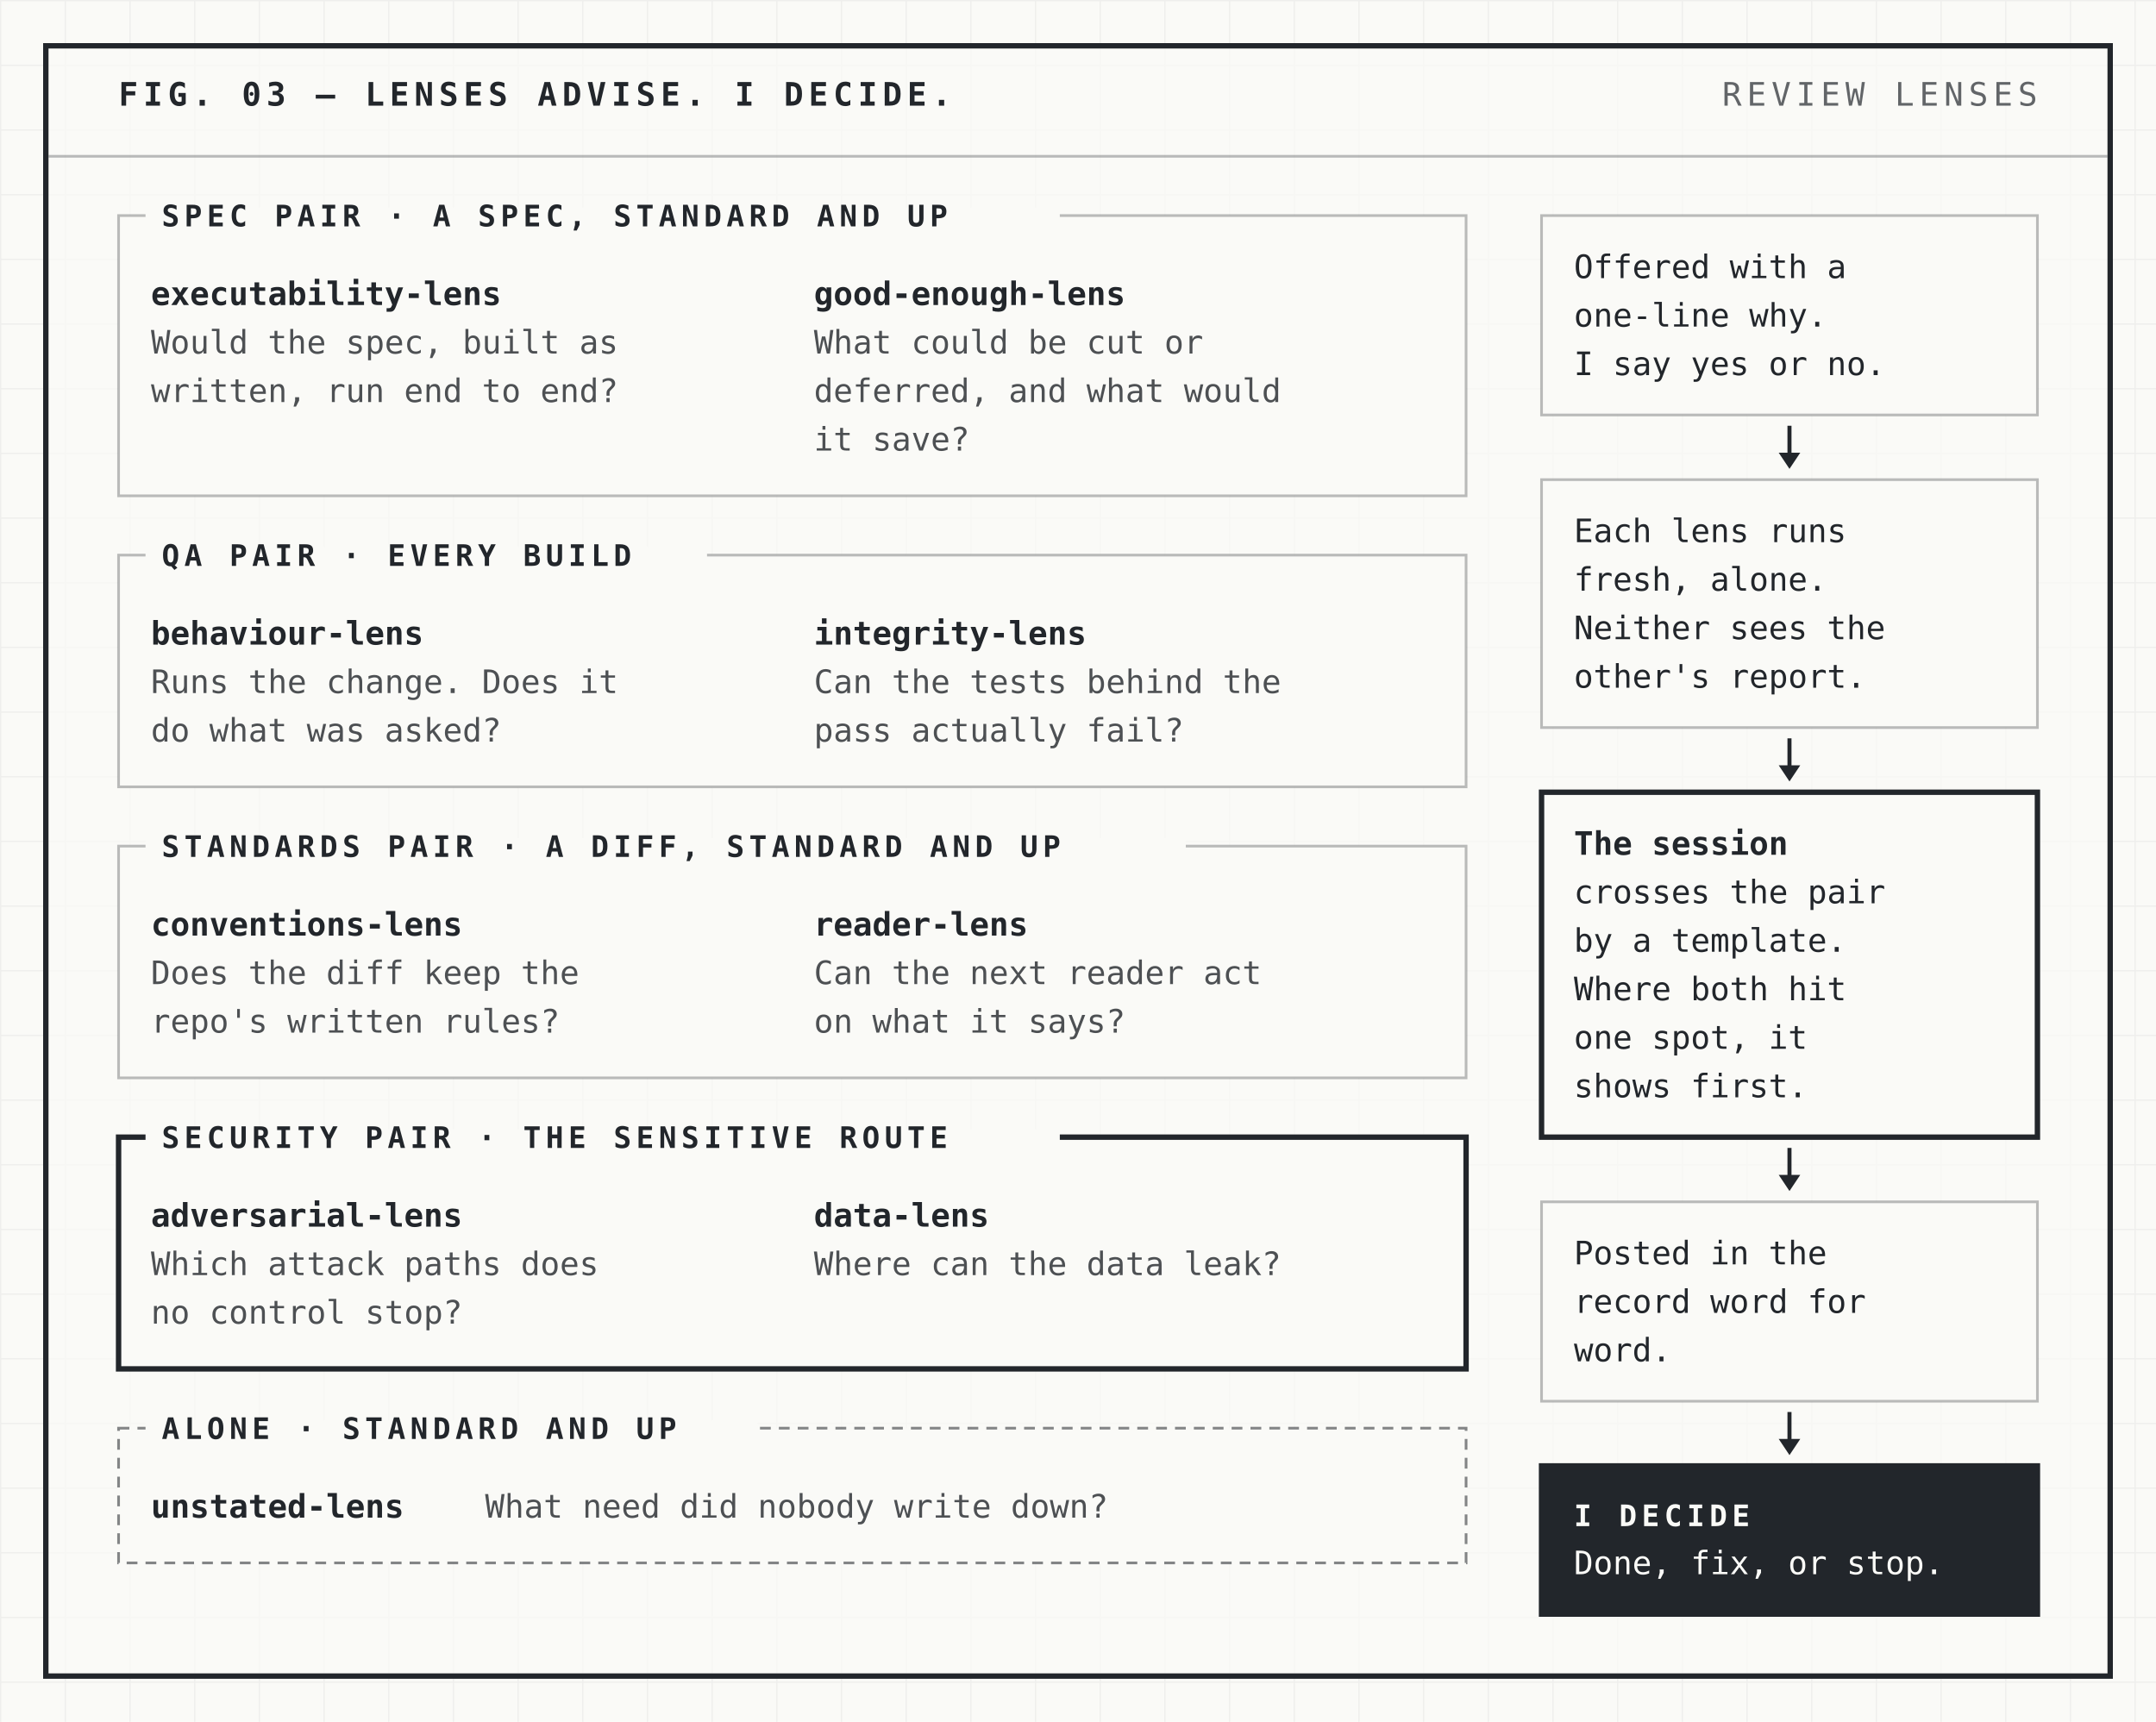
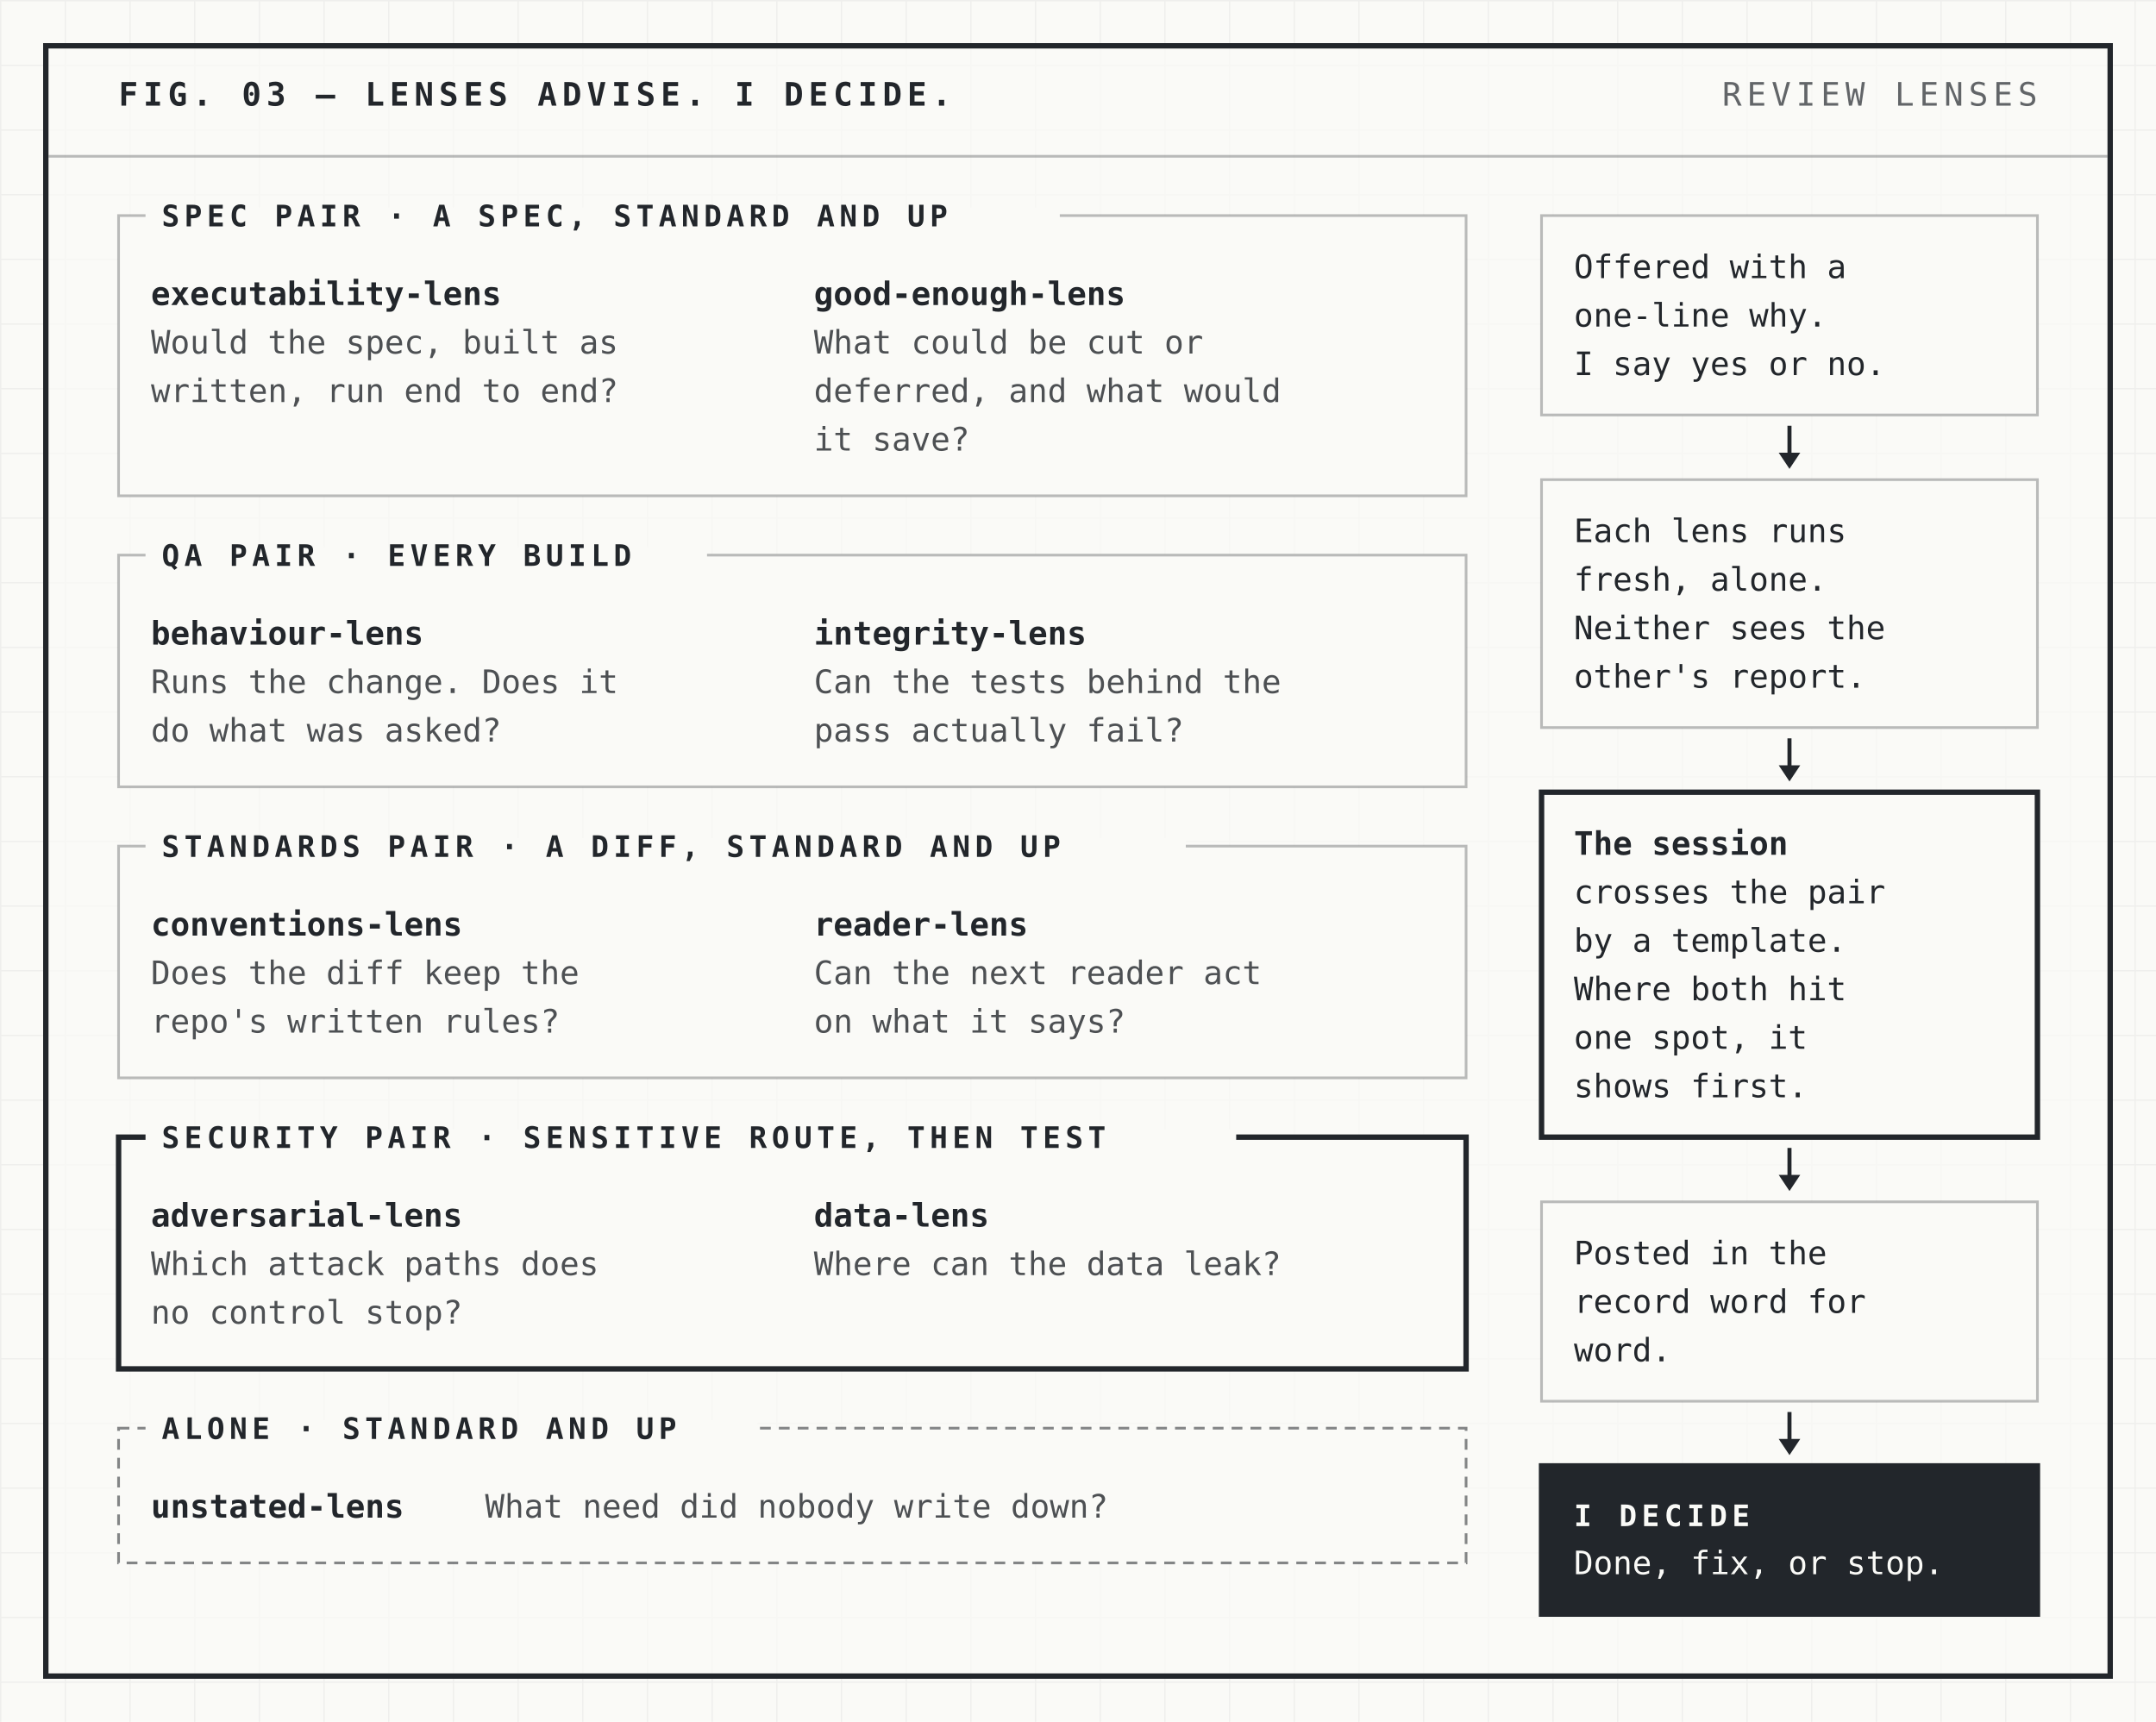
<svg xmlns="http://www.w3.org/2000/svg" width="800" height="639" viewBox="0 0 800 639" font-family="'IBM Plex Mono', ui-monospace, SFMono-Regular, Menlo, Consolas, monospace" role="img">
  <rect width="800" height="639" fill="#fafaf7" />
  <defs>
    <pattern id="grid" width="24" height="24" patternUnits="userSpaceOnUse">
      <path d="M24 0H0V24" fill="none" stroke="#22262b" stroke-opacity="0.05" stroke-width="1" />
    </pattern>
  </defs>
  <rect width="800" height="639" fill="url(#grid)" />
  <rect x="17" y="17" width="766" height="605" fill="#fafaf7" fill-opacity="0.72" stroke="#22262b" stroke-width="2" />
  <text x="44" y="39.2" font-size="12" font-weight="600" letter-spacing="1.92" fill="#22262b">FIG. 03 — LENSES ADVISE. I DECIDE.</text>
  <text x="756" y="39.2" font-size="12" letter-spacing="1.92" text-anchor="end" fill="#22262b" fill-opacity="0.7">REVIEW LENSES</text>
  <line x1="18" y1="58" x2="782" y2="58" stroke="#22262b" stroke-opacity="0.3" stroke-width="1" />
  <rect x="44" y="80" width="500" height="104" fill="#fafaf7" stroke="#22262b" stroke-opacity="0.3" stroke-width="1" />
  <rect x="54" y="77" width="339.25" height="6" fill="#fafaf7" />
  <text x="60" y="84" font-size="11" font-weight="600" letter-spacing="1.76" fill="#22262b">SPEC PAIR · A SPEC, STANDARD AND UP</text>
  <text x="56" y="113.2" font-size="12" font-weight="600" fill="#22262b">executability-lens</text>
  <text x="56" y="131.2" font-size="12" fill="#22262b" fill-opacity="0.8">Would the spec, built as</text>
  <text x="56" y="149.2" font-size="12" fill="#22262b" fill-opacity="0.8">written, run end to end?</text>
  <text x="302" y="113.2" font-size="12" font-weight="600" fill="#22262b">good-enough-lens</text>
  <text x="302" y="131.2" font-size="12" fill="#22262b" fill-opacity="0.8">What could be cut or</text>
  <text x="302" y="149.2" font-size="12" fill="#22262b" fill-opacity="0.8">deferred, and what would</text>
  <text x="302" y="167.2" font-size="12" fill="#22262b" fill-opacity="0.8">it save?</text>
  <rect x="44" y="206" width="500" height="86" fill="#fafaf7" stroke="#22262b" stroke-opacity="0.3" stroke-width="1" />
  <rect x="54" y="203" width="208.35" height="6" fill="#fafaf7" />
  <text x="60" y="210" font-size="11" font-weight="600" letter-spacing="1.76" fill="#22262b">QA PAIR · EVERY BUILD</text>
  <text x="56" y="239.2" font-size="12" font-weight="600" fill="#22262b">behaviour-lens</text>
  <text x="56" y="257.2" font-size="12" fill="#22262b" fill-opacity="0.8">Runs the change. Does it</text>
  <text x="56" y="275.2" font-size="12" fill="#22262b" fill-opacity="0.8">do what was asked?</text>
  <text x="302" y="239.2" font-size="12" font-weight="600" fill="#22262b">integrity-lens</text>
  <text x="302" y="257.2" font-size="12" fill="#22262b" fill-opacity="0.8">Can the tests behind the</text>
  <text x="302" y="275.2" font-size="12" fill="#22262b" fill-opacity="0.8">pass actually fail?</text>
  <rect x="44" y="314" width="500" height="86" fill="#fafaf7" stroke="#22262b" stroke-opacity="0.3" stroke-width="1" />
  <rect x="54" y="311" width="386" height="6" fill="#fafaf7" />
  <text x="60" y="318" font-size="11" font-weight="600" letter-spacing="1.76" fill="#22262b">STANDARDS PAIR · A DIFF, STANDARD AND UP</text>
  <text x="56" y="347.2" font-size="12" font-weight="600" fill="#22262b">conventions-lens</text>
  <text x="56" y="365.2" font-size="12" fill="#22262b" fill-opacity="0.8">Does the diff keep the</text>
  <text x="56" y="383.2" font-size="12" fill="#22262b" fill-opacity="0.8">repo's written rules?</text>
  <text x="302" y="347.2" font-size="12" font-weight="600" fill="#22262b">reader-lens</text>
  <text x="302" y="365.2" font-size="12" fill="#22262b" fill-opacity="0.8">Can the next reader act</text>
  <text x="302" y="383.2" font-size="12" fill="#22262b" fill-opacity="0.8">on what it says?</text>
  <rect x="44" y="422" width="500" height="86" fill="#fafaf7" stroke="#22262b" stroke-width="2" />
-   <rect x="54" y="419" width="339.25" height="6" fill="#fafaf7" />
-   <text x="60" y="426" font-size="11" font-weight="600" letter-spacing="1.76" fill="#22262b">SECURITY PAIR · THE SENSITIVE ROUTE</text>
+   <rect x="54" y="419" width="404.7" height="6" fill="#fafaf7" />
+   <text x="60" y="426" font-size="11" font-weight="600" letter-spacing="1.76" fill="#22262b">SECURITY PAIR · SENSITIVE ROUTE, THEN TEST</text>
  <text x="56" y="455.2" font-size="12" font-weight="600" fill="#22262b">adversarial-lens</text>
  <text x="56" y="473.2" font-size="12" fill="#22262b" fill-opacity="0.8">Which attack paths does</text>
  <text x="56" y="491.2" font-size="12" fill="#22262b" fill-opacity="0.8">no control stop?</text>
  <text x="302" y="455.2" font-size="12" font-weight="600" fill="#22262b">data-lens</text>
  <text x="302" y="473.2" font-size="12" fill="#22262b" fill-opacity="0.8">Where can the data leak?</text>
  <rect x="44" y="530" width="500" height="50" fill="#fafaf7" stroke="#22262b" stroke-opacity="0.55" stroke-width="1" stroke-dasharray="4 3" />
  <rect x="54" y="527" width="227.05" height="6" fill="#fafaf7" />
  <text x="60" y="534" font-size="11" font-weight="600" letter-spacing="1.76" fill="#22262b">ALONE · STANDARD AND UP</text>
  <text x="56" y="563.2" font-size="12" font-weight="600" fill="#22262b">unstated-lens</text>
  <text x="180" y="563.2" font-size="12" fill="#22262b" fill-opacity="0.8">What need did nobody write down?</text>
  <rect x="572" y="80" width="184" height="74" fill="#fafaf7" stroke="#22262b" stroke-opacity="0.3" stroke-width="1" />
  <text x="584" y="103.2" font-size="12" fill="#22262b">Offered with a</text>
  <text x="584" y="121.2" font-size="12" fill="#22262b">one-line why.</text>
  <text x="584" y="139.2" font-size="12" fill="#22262b">I say yes or no.</text>
  <line x1="664" y1="158" x2="664" y2="169" stroke="#22262b" stroke-width="1.5" />
  <path d="M660 168L668 168L664 174Z" fill="#22262b" />
  <rect x="572" y="178" width="184" height="92" fill="#fafaf7" stroke="#22262b" stroke-opacity="0.3" stroke-width="1" />
  <text x="584" y="201.2" font-size="12" fill="#22262b">Each lens runs</text>
  <text x="584" y="219.2" font-size="12" fill="#22262b">fresh, alone.</text>
  <text x="584" y="237.2" font-size="12" fill="#22262b">Neither sees the</text>
  <text x="584" y="255.2" font-size="12" fill="#22262b">other's report.</text>
  <line x1="664" y1="274" x2="664" y2="285" stroke="#22262b" stroke-width="1.5" />
  <path d="M660 284L668 284L664 290Z" fill="#22262b" />
  <rect x="572" y="294" width="184" height="128" fill="#fafaf7" stroke="#22262b" stroke-width="2" />
  <text x="584" y="317.2" font-size="12" font-weight="600" fill="#22262b">The session</text>
  <text x="584" y="335.2" font-size="12" fill="#22262b">crosses the pair</text>
  <text x="584" y="353.2" font-size="12" fill="#22262b">by a template.</text>
  <text x="584" y="371.2" font-size="12" fill="#22262b">Where both hit</text>
  <text x="584" y="389.2" font-size="12" fill="#22262b">one spot, it</text>
  <text x="584" y="407.2" font-size="12" fill="#22262b">shows first.</text>
  <line x1="664" y1="426" x2="664" y2="437" stroke="#22262b" stroke-width="1.5" />
  <path d="M660 436L668 436L664 442Z" fill="#22262b" />
  <rect x="572" y="446" width="184" height="74" fill="#fafaf7" stroke="#22262b" stroke-opacity="0.3" stroke-width="1" />
  <text x="584" y="469.2" font-size="12" fill="#22262b">Posted in the</text>
  <text x="584" y="487.2" font-size="12" fill="#22262b">record word for</text>
  <text x="584" y="505.2" font-size="12" fill="#22262b">word.</text>
  <line x1="664" y1="524" x2="664" y2="535" stroke="#22262b" stroke-width="1.5" />
  <path d="M660 534L668 534L664 540Z" fill="#22262b" />
  <rect x="572" y="544" width="184" height="55" fill="#22262b" stroke="#22262b" stroke-width="2" />
  <text x="584" y="566.35" font-size="11" font-weight="600" letter-spacing="1.76" fill="#fafaf7">I DECIDE</text>
  <text x="584" y="584.2" font-size="12" fill="#fafaf7">Done, fix, or stop.</text>
</svg>
